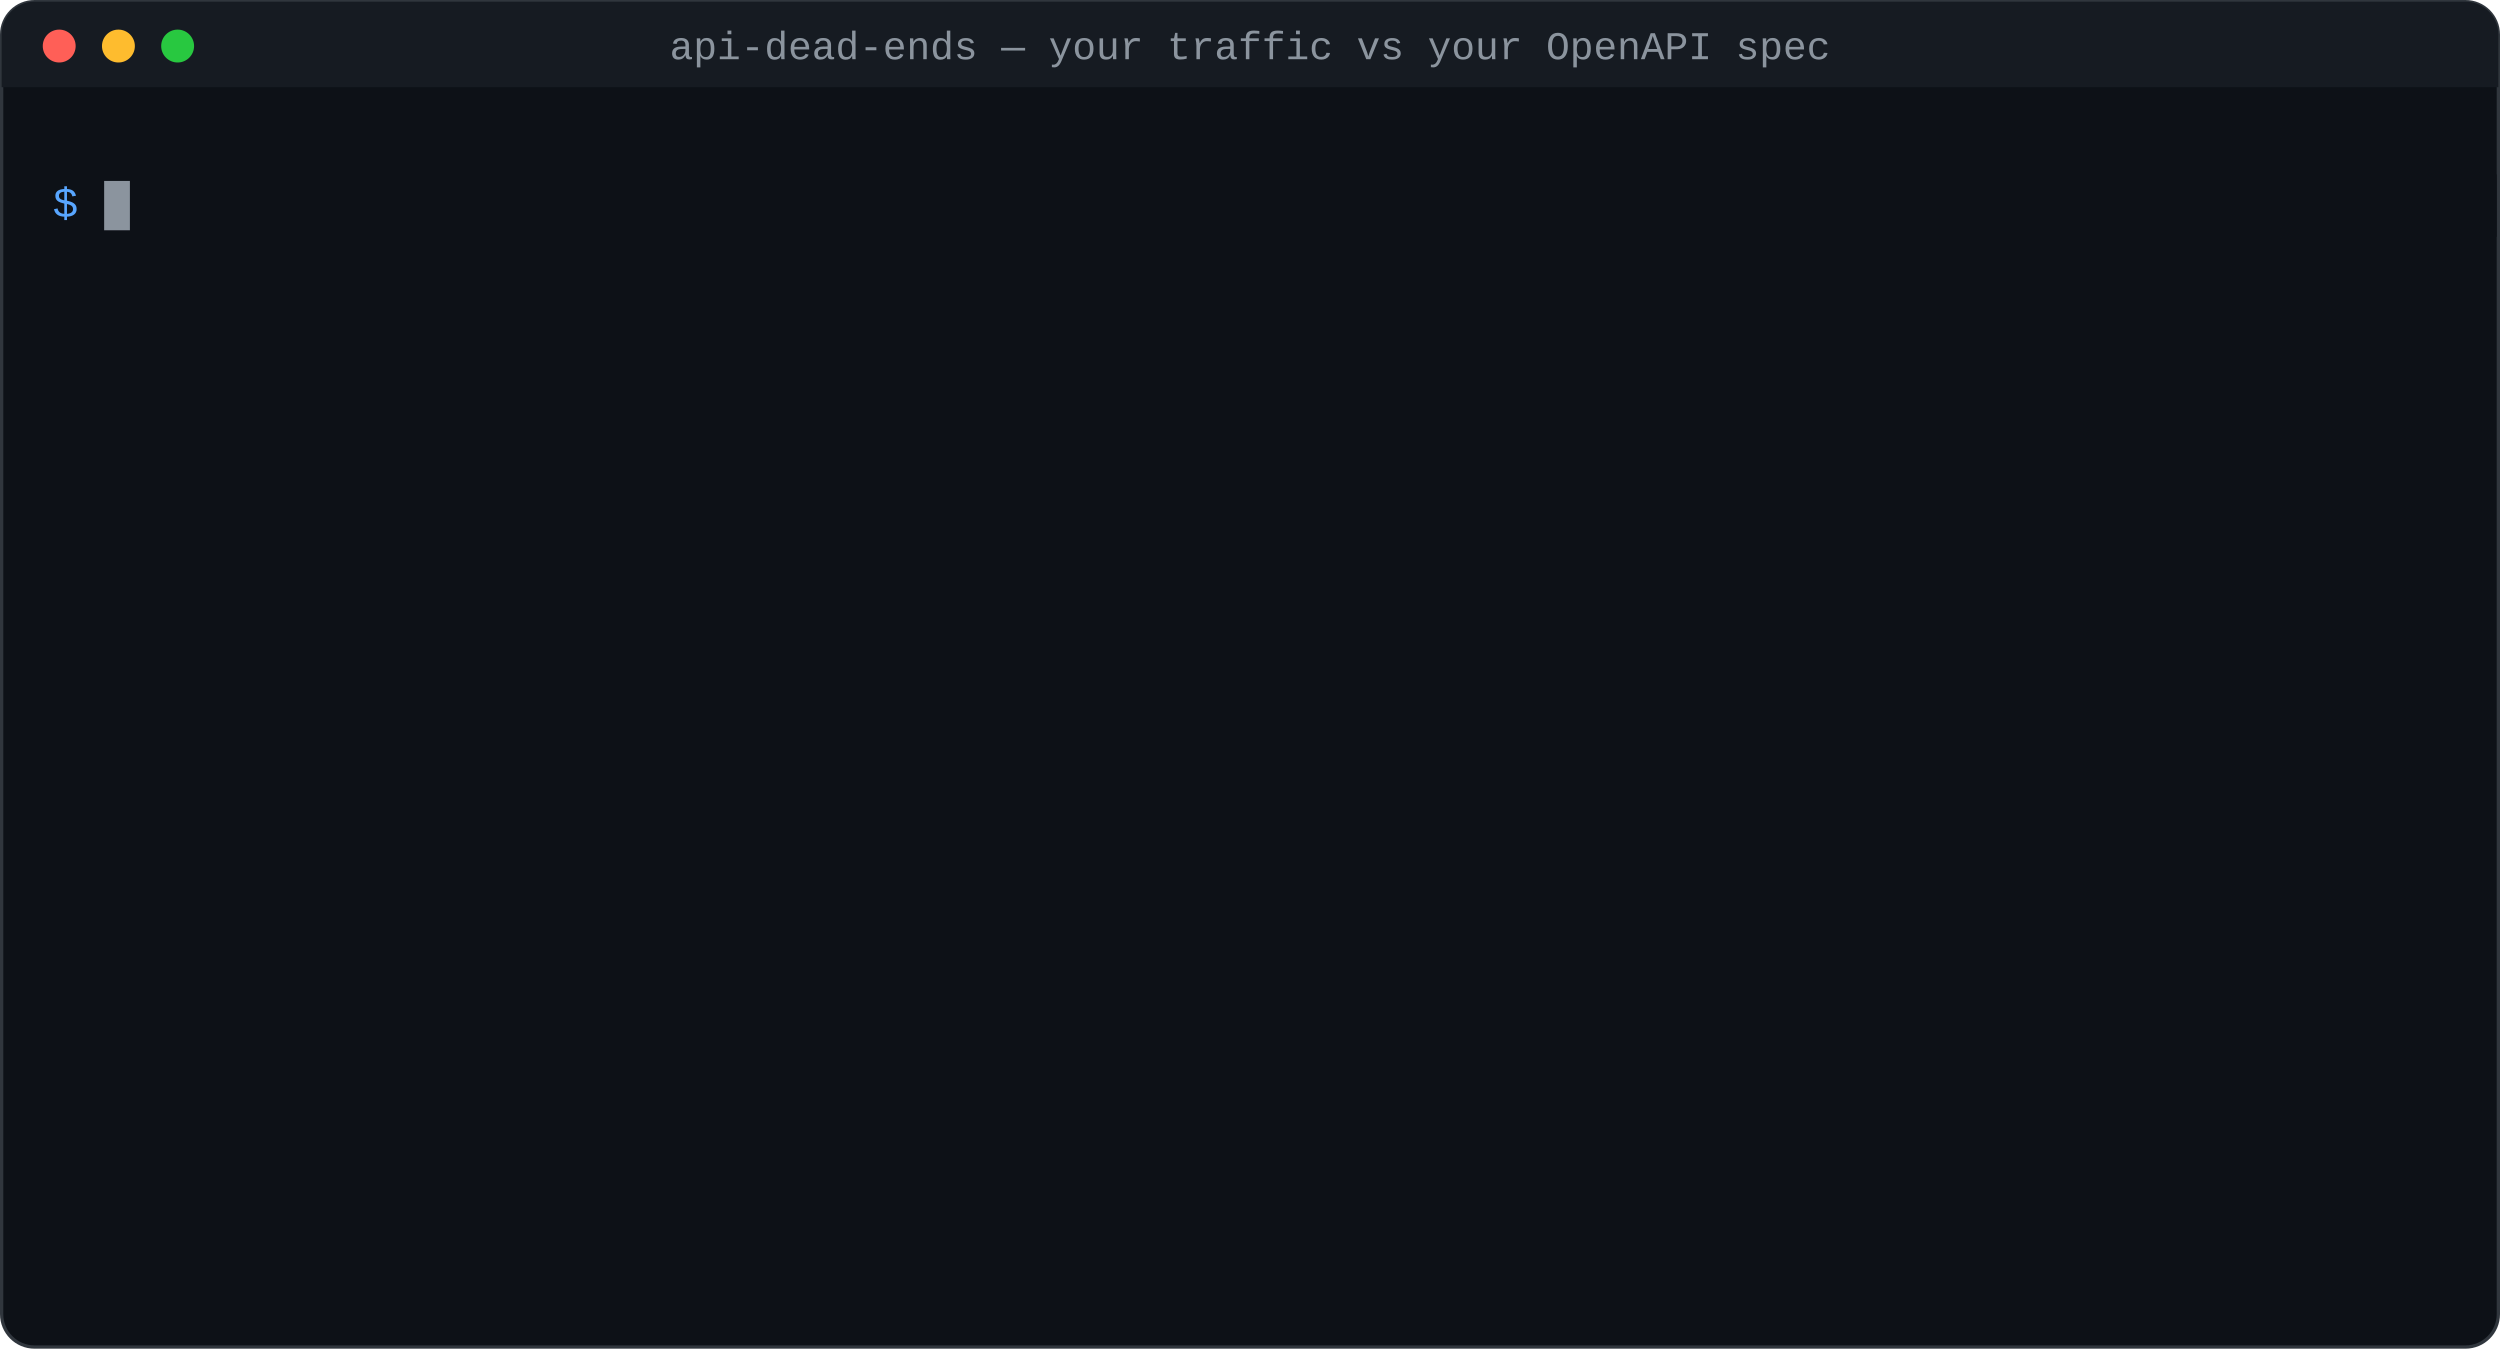
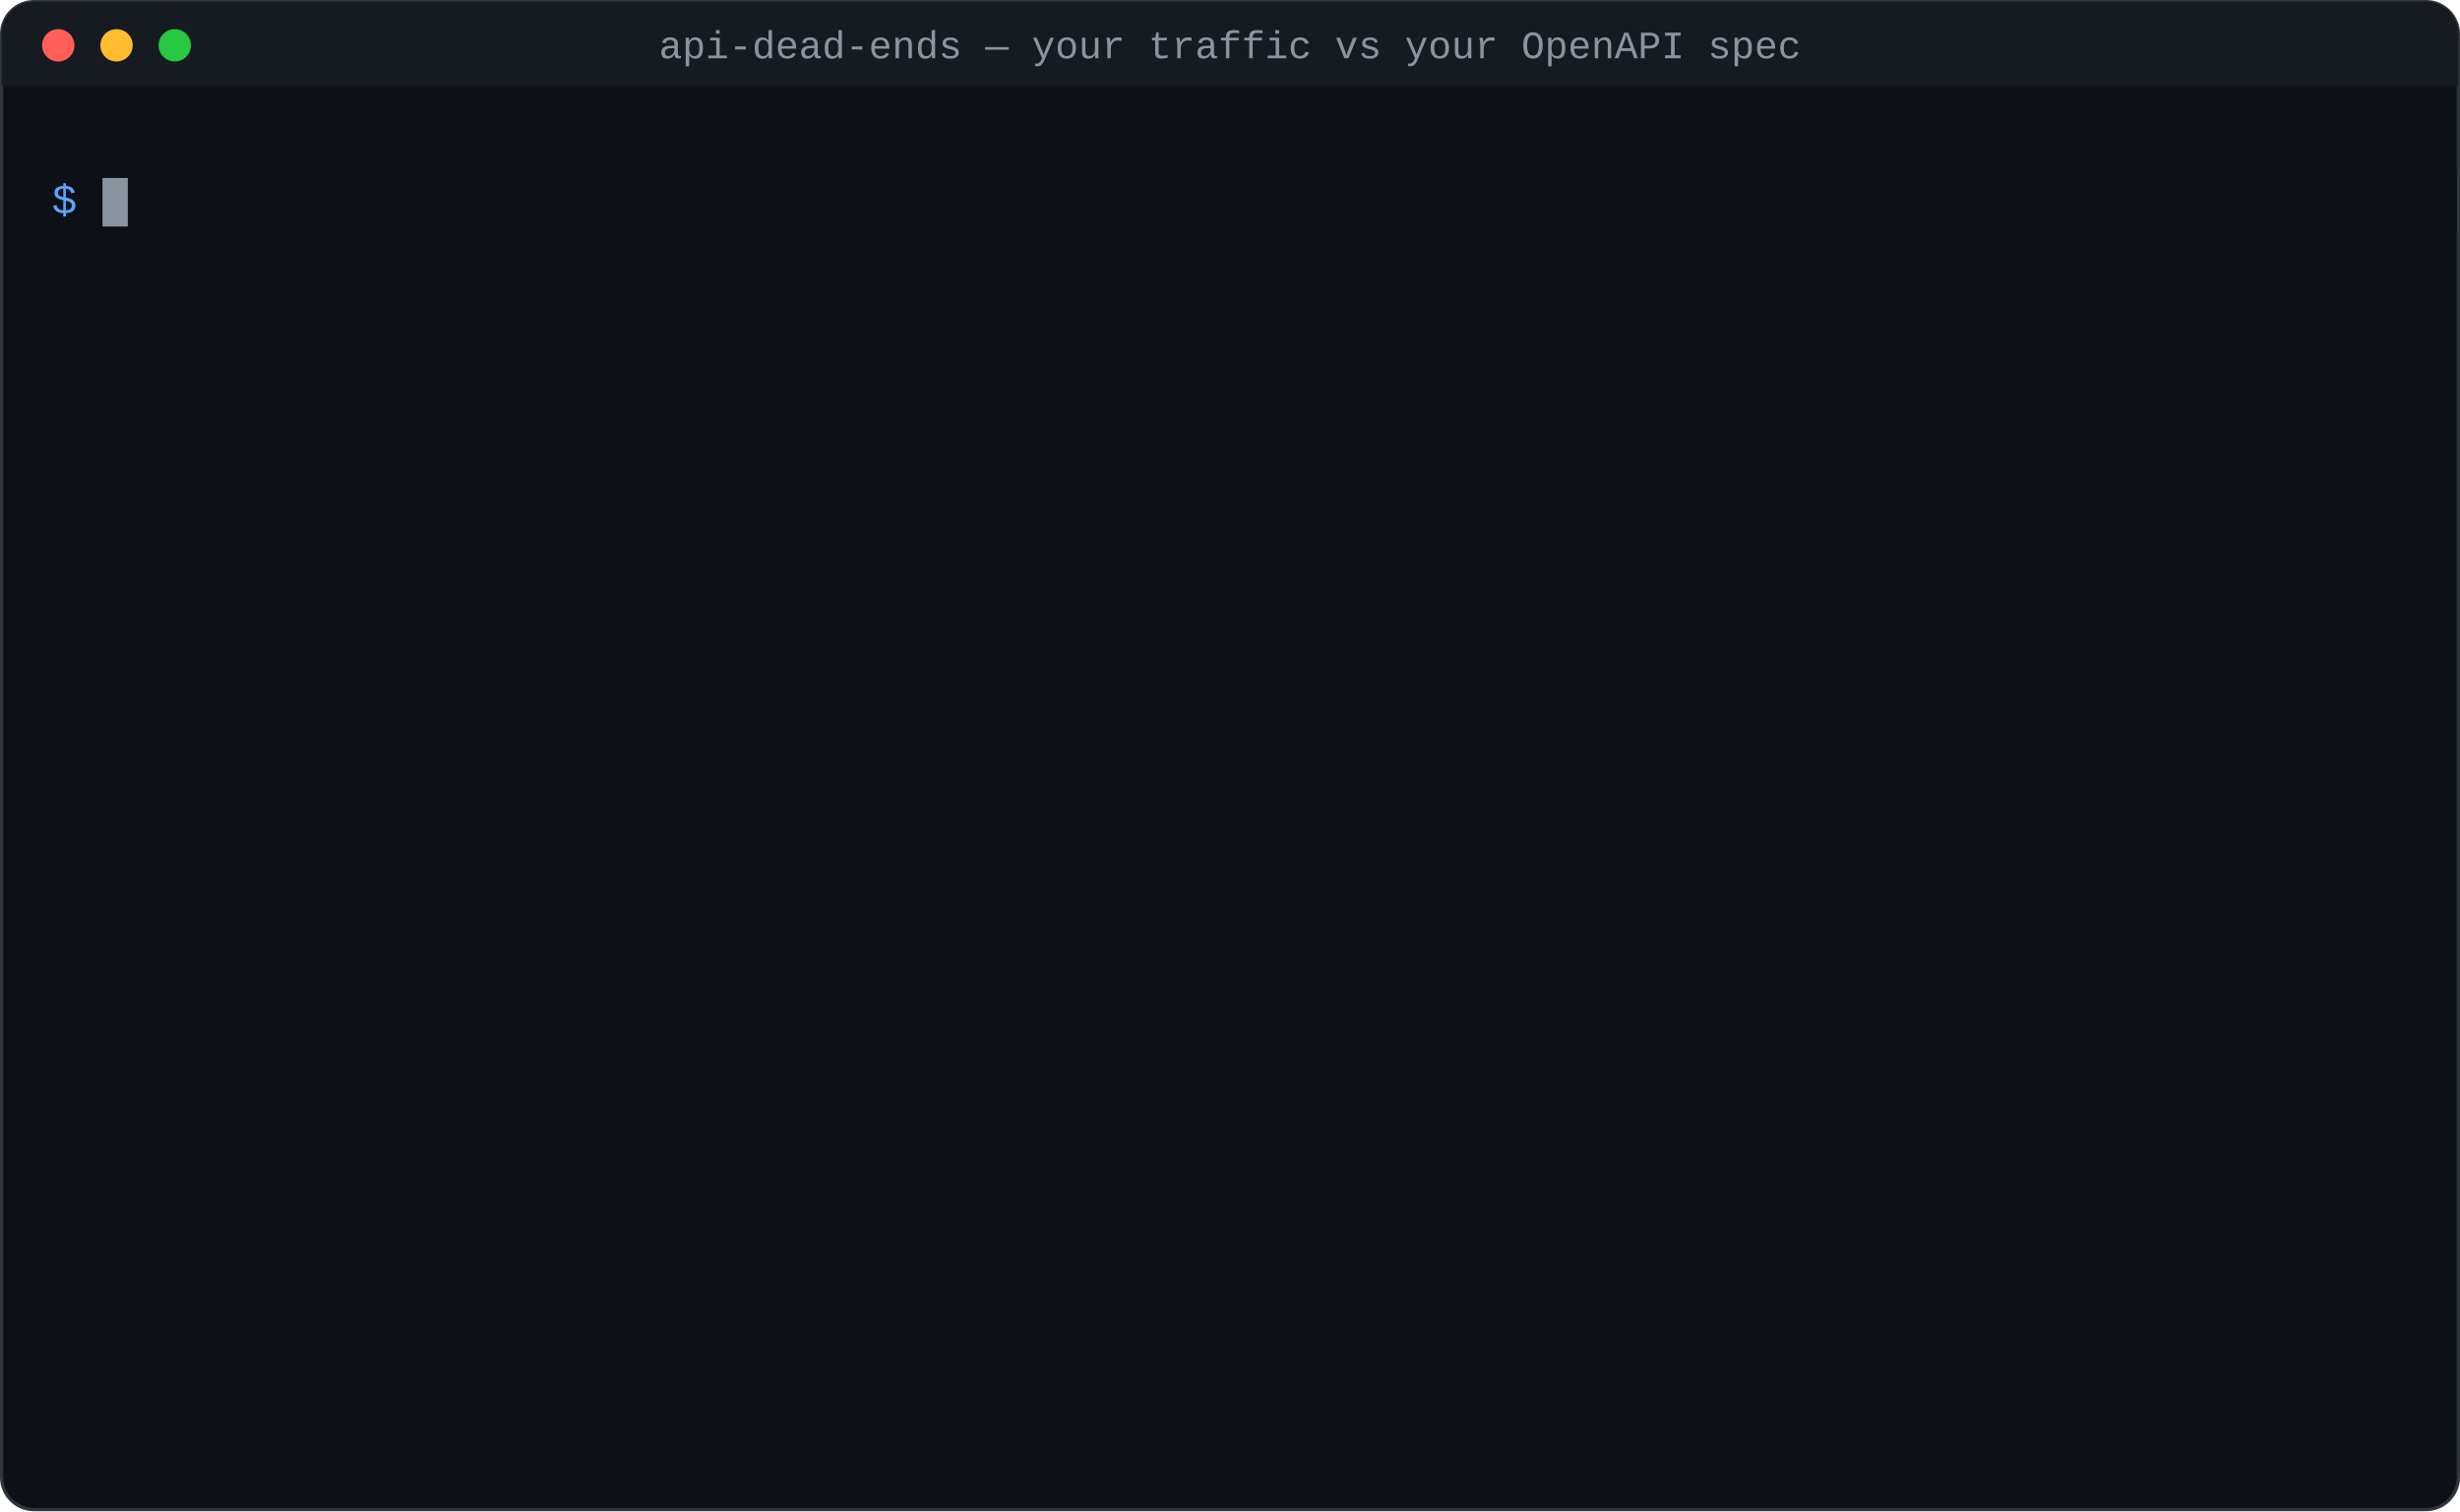
- <svg xmlns="http://www.w3.org/2000/svg" width="760" height="410" viewBox="0 0 760 410" role="img" aria-label="api-dead-ends — your traffic vs your OpenAPI spec">
-   <style>text{font-family:ui-monospace,SFMono-Regular,Menlo,Consolas,"Liberation Mono",monospace;font-size:13px;white-space:pre}.cur{animation:cur 16s steps(1) infinite}@keyframes cur{0%,15.00%{opacity:1}15.06%,100%{opacity:0}}.cover{animation:type 16s steps(86) infinite}@keyframes type{0%,2.50%{transform:translateX(0)}15.00%,100%{transform:translateX(681.21px)}}.l0{opacity:0;animation:l0 16s infinite}@keyframes l0{0%,18.13%{opacity:0}18.88%,91.25%{opacity:1}96.25%,100%{opacity:0}}.l1{opacity:0;animation:l1 16s infinite}@keyframes l1{0%,19.50%{opacity:0}20.25%,91.25%{opacity:1}96.25%,100%{opacity:0}}.l2{opacity:0;animation:l2 16s infinite}@keyframes l2{0%,20.88%{opacity:0}21.63%,91.25%{opacity:1}96.25%,100%{opacity:0}}.l3{opacity:0;animation:l3 16s infinite}@keyframes l3{0%,22.25%{opacity:0}23.00%,91.25%{opacity:1}96.25%,100%{opacity:0}}.l4{opacity:0;animation:l4 16s infinite}@keyframes l4{0%,23.63%{opacity:0}24.38%,91.25%{opacity:1}96.25%,100%{opacity:0}}.l5{opacity:0;animation:l5 16s infinite}@keyframes l5{0%,25.00%{opacity:0}25.75%,91.25%{opacity:1}96.25%,100%{opacity:0}}.l6{opacity:0;animation:l6 16s infinite}@keyframes l6{0%,26.38%{opacity:0}27.13%,91.25%{opacity:1}96.25%,100%{opacity:0}}.l7{opacity:0;animation:l7 16s infinite}@keyframes l7{0%,27.75%{opacity:0}28.50%,91.25%{opacity:1}96.25%,100%{opacity:0}}.l8{opacity:0;animation:l8 16s infinite}@keyframes l8{0%,29.13%{opacity:0}29.88%,91.25%{opacity:1}96.25%,100%{opacity:0}}.l9{opacity:0;animation:l9 16s infinite}@keyframes l9{0%,30.50%{opacity:0}31.25%,91.25%{opacity:1}96.25%,100%{opacity:0}}.l10{opacity:0;animation:l10 16s infinite}@keyframes l10{0%,31.87%{opacity:0}32.63%,91.25%{opacity:1}96.25%,100%{opacity:0}}.l11{opacity:0;animation:l11 16s infinite}@keyframes l11{0%,33.25%{opacity:0}34.00%,91.25%{opacity:1}96.25%,100%{opacity:0}}.l12{opacity:0;animation:l12 16s infinite}@keyframes l12{0%,34.63%{opacity:0}35.38%,91.25%{opacity:1}96.25%,100%{opacity:0}}.l13{opacity:0;animation:l13 16s infinite}@keyframes l13{0%,36.00%{opacity:0}36.75%,91.25%{opacity:1}96.25%,100%{opacity:0}}.l14{opacity:0;animation:l14 16s infinite}@keyframes l14{0%,25.12%{opacity:0}25.87%,91.25%{opacity:1}96.25%,100%{opacity:0}}.l15{opacity:0;animation:l15 16s infinite}@keyframes l15{0%,38.75%{opacity:0}39.50%,91.25%{opacity:1}96.25%,100%{opacity:0}}.l16{opacity:0;animation:l16 16s infinite}@keyframes l16{0%,40.13%{opacity:0}40.88%,91.25%{opacity:1}96.25%,100%{opacity:0}}.cmd{animation:cmd 16s infinite}@keyframes cmd{0%,91.25%{opacity:1}96.25%,100%{opacity:0}}</style>
-   <rect x="0.5" y="0.5" width="759" height="409" rx="10" fill="#0d1117" stroke="#30363d" />
+ <svg xmlns="http://www.w3.org/2000/svg" width="760" height="467" viewBox="0 0 760 467" role="img" aria-label="api-dead-ends — your traffic vs your OpenAPI spec">
+   <style>text{font-family:ui-monospace,SFMono-Regular,Menlo,Consolas,"Liberation Mono",monospace;font-size:13px;white-space:pre}.cur{animation:cur 16s steps(1) infinite}@keyframes cur{0%,15.00%{opacity:1}15.06%,100%{opacity:0}}.cover{animation:type 16s steps(76) infinite}@keyframes type{0%,2.50%{transform:translateX(0)}15.00%,100%{transform:translateX(602.91px)}}.l0{opacity:0;animation:l0 16s infinite}@keyframes l0{0%,18.13%{opacity:0}18.88%,91.25%{opacity:1}96.25%,100%{opacity:0}}.l1{opacity:0;animation:l1 16s infinite}@keyframes l1{0%,19.50%{opacity:0}20.25%,91.25%{opacity:1}96.25%,100%{opacity:0}}.l2{opacity:0;animation:l2 16s infinite}@keyframes l2{0%,20.88%{opacity:0}21.63%,91.25%{opacity:1}96.25%,100%{opacity:0}}.l3{opacity:0;animation:l3 16s infinite}@keyframes l3{0%,22.25%{opacity:0}23.00%,91.25%{opacity:1}96.25%,100%{opacity:0}}.l4{opacity:0;animation:l4 16s infinite}@keyframes l4{0%,23.63%{opacity:0}24.38%,91.25%{opacity:1}96.25%,100%{opacity:0}}.l5{opacity:0;animation:l5 16s infinite}@keyframes l5{0%,25.00%{opacity:0}25.75%,91.25%{opacity:1}96.25%,100%{opacity:0}}.l6{opacity:0;animation:l6 16s infinite}@keyframes l6{0%,26.38%{opacity:0}27.13%,91.25%{opacity:1}96.25%,100%{opacity:0}}.l7{opacity:0;animation:l7 16s infinite}@keyframes l7{0%,27.75%{opacity:0}28.50%,91.25%{opacity:1}96.25%,100%{opacity:0}}.l8{opacity:0;animation:l8 16s infinite}@keyframes l8{0%,29.13%{opacity:0}29.88%,91.25%{opacity:1}96.25%,100%{opacity:0}}.l9{opacity:0;animation:l9 16s infinite}@keyframes l9{0%,30.50%{opacity:0}31.25%,91.25%{opacity:1}96.25%,100%{opacity:0}}.l10{opacity:0;animation:l10 16s infinite}@keyframes l10{0%,31.87%{opacity:0}32.63%,91.25%{opacity:1}96.25%,100%{opacity:0}}.l11{opacity:0;animation:l11 16s infinite}@keyframes l11{0%,33.25%{opacity:0}34.00%,91.25%{opacity:1}96.25%,100%{opacity:0}}.l12{opacity:0;animation:l12 16s infinite}@keyframes l12{0%,34.63%{opacity:0}35.38%,91.25%{opacity:1}96.25%,100%{opacity:0}}.l13{opacity:0;animation:l13 16s infinite}@keyframes l13{0%,36.00%{opacity:0}36.75%,91.25%{opacity:1}96.25%,100%{opacity:0}}.l14{opacity:0;animation:l14 16s infinite}@keyframes l14{0%,37.38%{opacity:0}38.13%,91.25%{opacity:1}96.25%,100%{opacity:0}}.l15{opacity:0;animation:l15 16s infinite}@keyframes l15{0%,38.75%{opacity:0}39.50%,91.25%{opacity:1}96.25%,100%{opacity:0}}.l16{opacity:0;animation:l16 16s infinite}@keyframes l16{0%,40.13%{opacity:0}40.88%,91.25%{opacity:1}96.25%,100%{opacity:0}}.l17{opacity:0;animation:l17 16s infinite}@keyframes l17{0%,26.63%{opacity:0}27.38%,91.25%{opacity:1}96.25%,100%{opacity:0}}.l18{opacity:0;animation:l18 16s infinite}@keyframes l18{0%,42.88%{opacity:0}43.63%,91.25%{opacity:1}96.25%,100%{opacity:0}}.l19{opacity:0;animation:l19 16s infinite}@keyframes l19{0%,44.25%{opacity:0}45.00%,91.25%{opacity:1}96.25%,100%{opacity:0}}.cmd{animation:cmd 16s infinite}@keyframes cmd{0%,91.25%{opacity:1}96.25%,100%{opacity:0}}</style>
+   <rect x="0.5" y="0.5" width="759" height="466" rx="10" fill="#0d1117" stroke="#30363d" />
  <path d="M0.5 10.5a10 10 0 0 1 10-10h739a10 10 0 0 1 10 10v16h-759z" fill="#161b22" />
  <circle cx="18" cy="14" r="5" fill="#ff5f57" />
  <circle cx="36" cy="14" r="5" fill="#febc2e" />
  <circle cx="54" cy="14" r="5" fill="#28c840" />
  <text x="380" y="18" text-anchor="middle" fill="#8b949e" style="font-size:12px">api-dead-ends — your traffic vs your OpenAPI spec</text>
  <defs>
    <clipPath id="screen">
-       <rect x="1" y="27" width="758" height="382" rx="9" />
+       <rect x="1" y="27" width="758" height="439" rx="9" />
    </clipPath>
  </defs>
  <g clip-path="url(#screen)">
    <g class="cmd">
      <text x="16" y="66" fill="#58a6ff">$</text>
-       <text x="31.66" y="66" fill="#e6edf3">npx api-dead-ends report --usage usage.csv --spec openapi.json --days 30 --out report/</text>
+       <text x="31.66" y="66" fill="#e6edf3">npx api-dead-ends report --usage usage.csv --spec openapi.json --out report/</text>
      <g class="cover">
        <rect x="31.66" y="53" width="760" height="19" fill="#0d1117" />
        <rect class="cur" x="31.66" y="55" width="7.83" height="15" fill="#8b949e" />
      </g>
    </g>
-     <text class="l0" x="16" y="85" fill="#ff7b72" font-weight="700">✖ Server errors: 2 (+3 below threshold)</text>
-     <text class="l1" x="16" y="104" fill="#e6edf3">  POST   /promo/apply                       5,751 × 5xx  23.4%</text>
-     <text class="l2" x="16" y="123" fill="#e6edf3">  DELETE /orders/{id}                       345 × 5xx  7.7%</text>
-     <text class="l3" x="16" y="142" fill="#d29922" font-weight="700">! Undocumented (called, not in spec): 3</text>
-     <text class="l4" x="16" y="161" fill="#e6edf3">  GET    /api/v1/products/{id}/reviews      34,507 calls</text>
-     <text class="l5" x="16" y="180" fill="#e6edf3">  POST   /api/v1/orders/{id}/retry          1,251 calls</text>
-     <text class="l6" x="16" y="199" fill="#e6edf3">  GET    /api/v2/products                   520 calls</text>
-     <text class="l7" x="16" y="218" fill="#79c0ff" font-weight="700">○ Not called in 30 days: 3  (a hint, not a verdict)</text>
-     <text class="l8" x="16" y="237" fill="#e6edf3">  POST   /orders/{id}/repeat                0 calls</text>
-     <text class="l9" x="16" y="256" fill="#e6edf3">  GET    /export/orders.csv                 0 calls  looks periodic</text>
-     <text class="l10" x="16" y="275" fill="#e6edf3">  GET    /admin/stats                       0 calls</text>
-     <text class="l11" x="16" y="294" fill="#d29922" font-weight="700">↓ Deprecated but still called: 2</text>
-     <text class="l12" x="16" y="313" fill="#e6edf3">  GET    /legacy/catalog                    6,826 calls</text>
-     <text class="l13" x="16" y="332" fill="#e6edf3">  GET    /v0/products                       1,351 calls</text>
-     <text class="l14" x="16" y="351" fill="#e6edf3" />
-     <text class="l15" x="16" y="370" fill="#3fb950">26 operations: server errors 2 (+3 below threshold), undocumented 3, not called 3,</text>
-     <text class="l16" x="16" y="389" fill="#3fb950">  rare 2, deprecated in use 2, used 19 → report/report.md</text>
+     <text class="l0" x="16" y="85" fill="#ff7b72" font-weight="700">▲ Recent spikes: 2</text>
+     <text class="l1" x="16" y="104" fill="#e6edf3">  GET    /products/search                   4.3% 5xx in the last 3 days (period: 0.5%)</text>
+     <text class="l2" x="16" y="123" fill="#e6edf3">  POST   /payments                          2.6% 5xx in the last 3 days (period: 0.3%)</text>
+     <text class="l3" x="16" y="142" fill="#ff7b72" font-weight="700">✖ Server errors: 2 (+3 below threshold)</text>
+     <text class="l4" x="16" y="161" fill="#e6edf3">  POST   /promo/apply                       5,751 × 5xx  23.4%</text>
+     <text class="l5" x="16" y="180" fill="#e6edf3">  DELETE /orders/{id}                       345 × 5xx  7.7%</text>
+     <text class="l6" x="16" y="199" fill="#d29922" font-weight="700">! Undocumented (called, not in spec): 3</text>
+     <text class="l7" x="16" y="218" fill="#e6edf3">  GET    /api/v1/products/{id}/reviews      34,507 calls</text>
+     <text class="l8" x="16" y="237" fill="#e6edf3">  POST   /api/v1/orders/{id}/retry          1,251 calls</text>
+     <text class="l9" x="16" y="256" fill="#e6edf3">  GET    /api/v2/products                   520 calls</text>
+     <text class="l10" x="16" y="275" fill="#79c0ff" font-weight="700">○ Not called in 30 days: 3  (a hint, not a verdict)</text>
+     <text class="l11" x="16" y="294" fill="#e6edf3">  POST   /orders/{id}/repeat                0 calls</text>
+     <text class="l12" x="16" y="313" fill="#e6edf3">  GET    /export/orders.csv                 0 calls  looks periodic</text>
+     <text class="l13" x="16" y="332" fill="#e6edf3">  GET    /admin/stats                       0 calls</text>
+     <text class="l14" x="16" y="351" fill="#d29922" font-weight="700">↓ Deprecated but still called: 2</text>
+     <text class="l15" x="16" y="370" fill="#e6edf3">  GET    /legacy/catalog                    6,826 calls</text>
+     <text class="l16" x="16" y="389" fill="#e6edf3">  GET    /v0/products                       1,351 calls</text>
+     <text class="l17" x="16" y="408" fill="#e6edf3" />
+     <text class="l18" x="16" y="427" fill="#3fb950">26 operations: server errors 2 (+3 below threshold), undocumented 3, not called 3,</text>
+     <text class="l19" x="16" y="446" fill="#3fb950">  rare 2, deprecated in use 2, used 19 → report/report.md · report.html</text>
  </g>
</svg>
